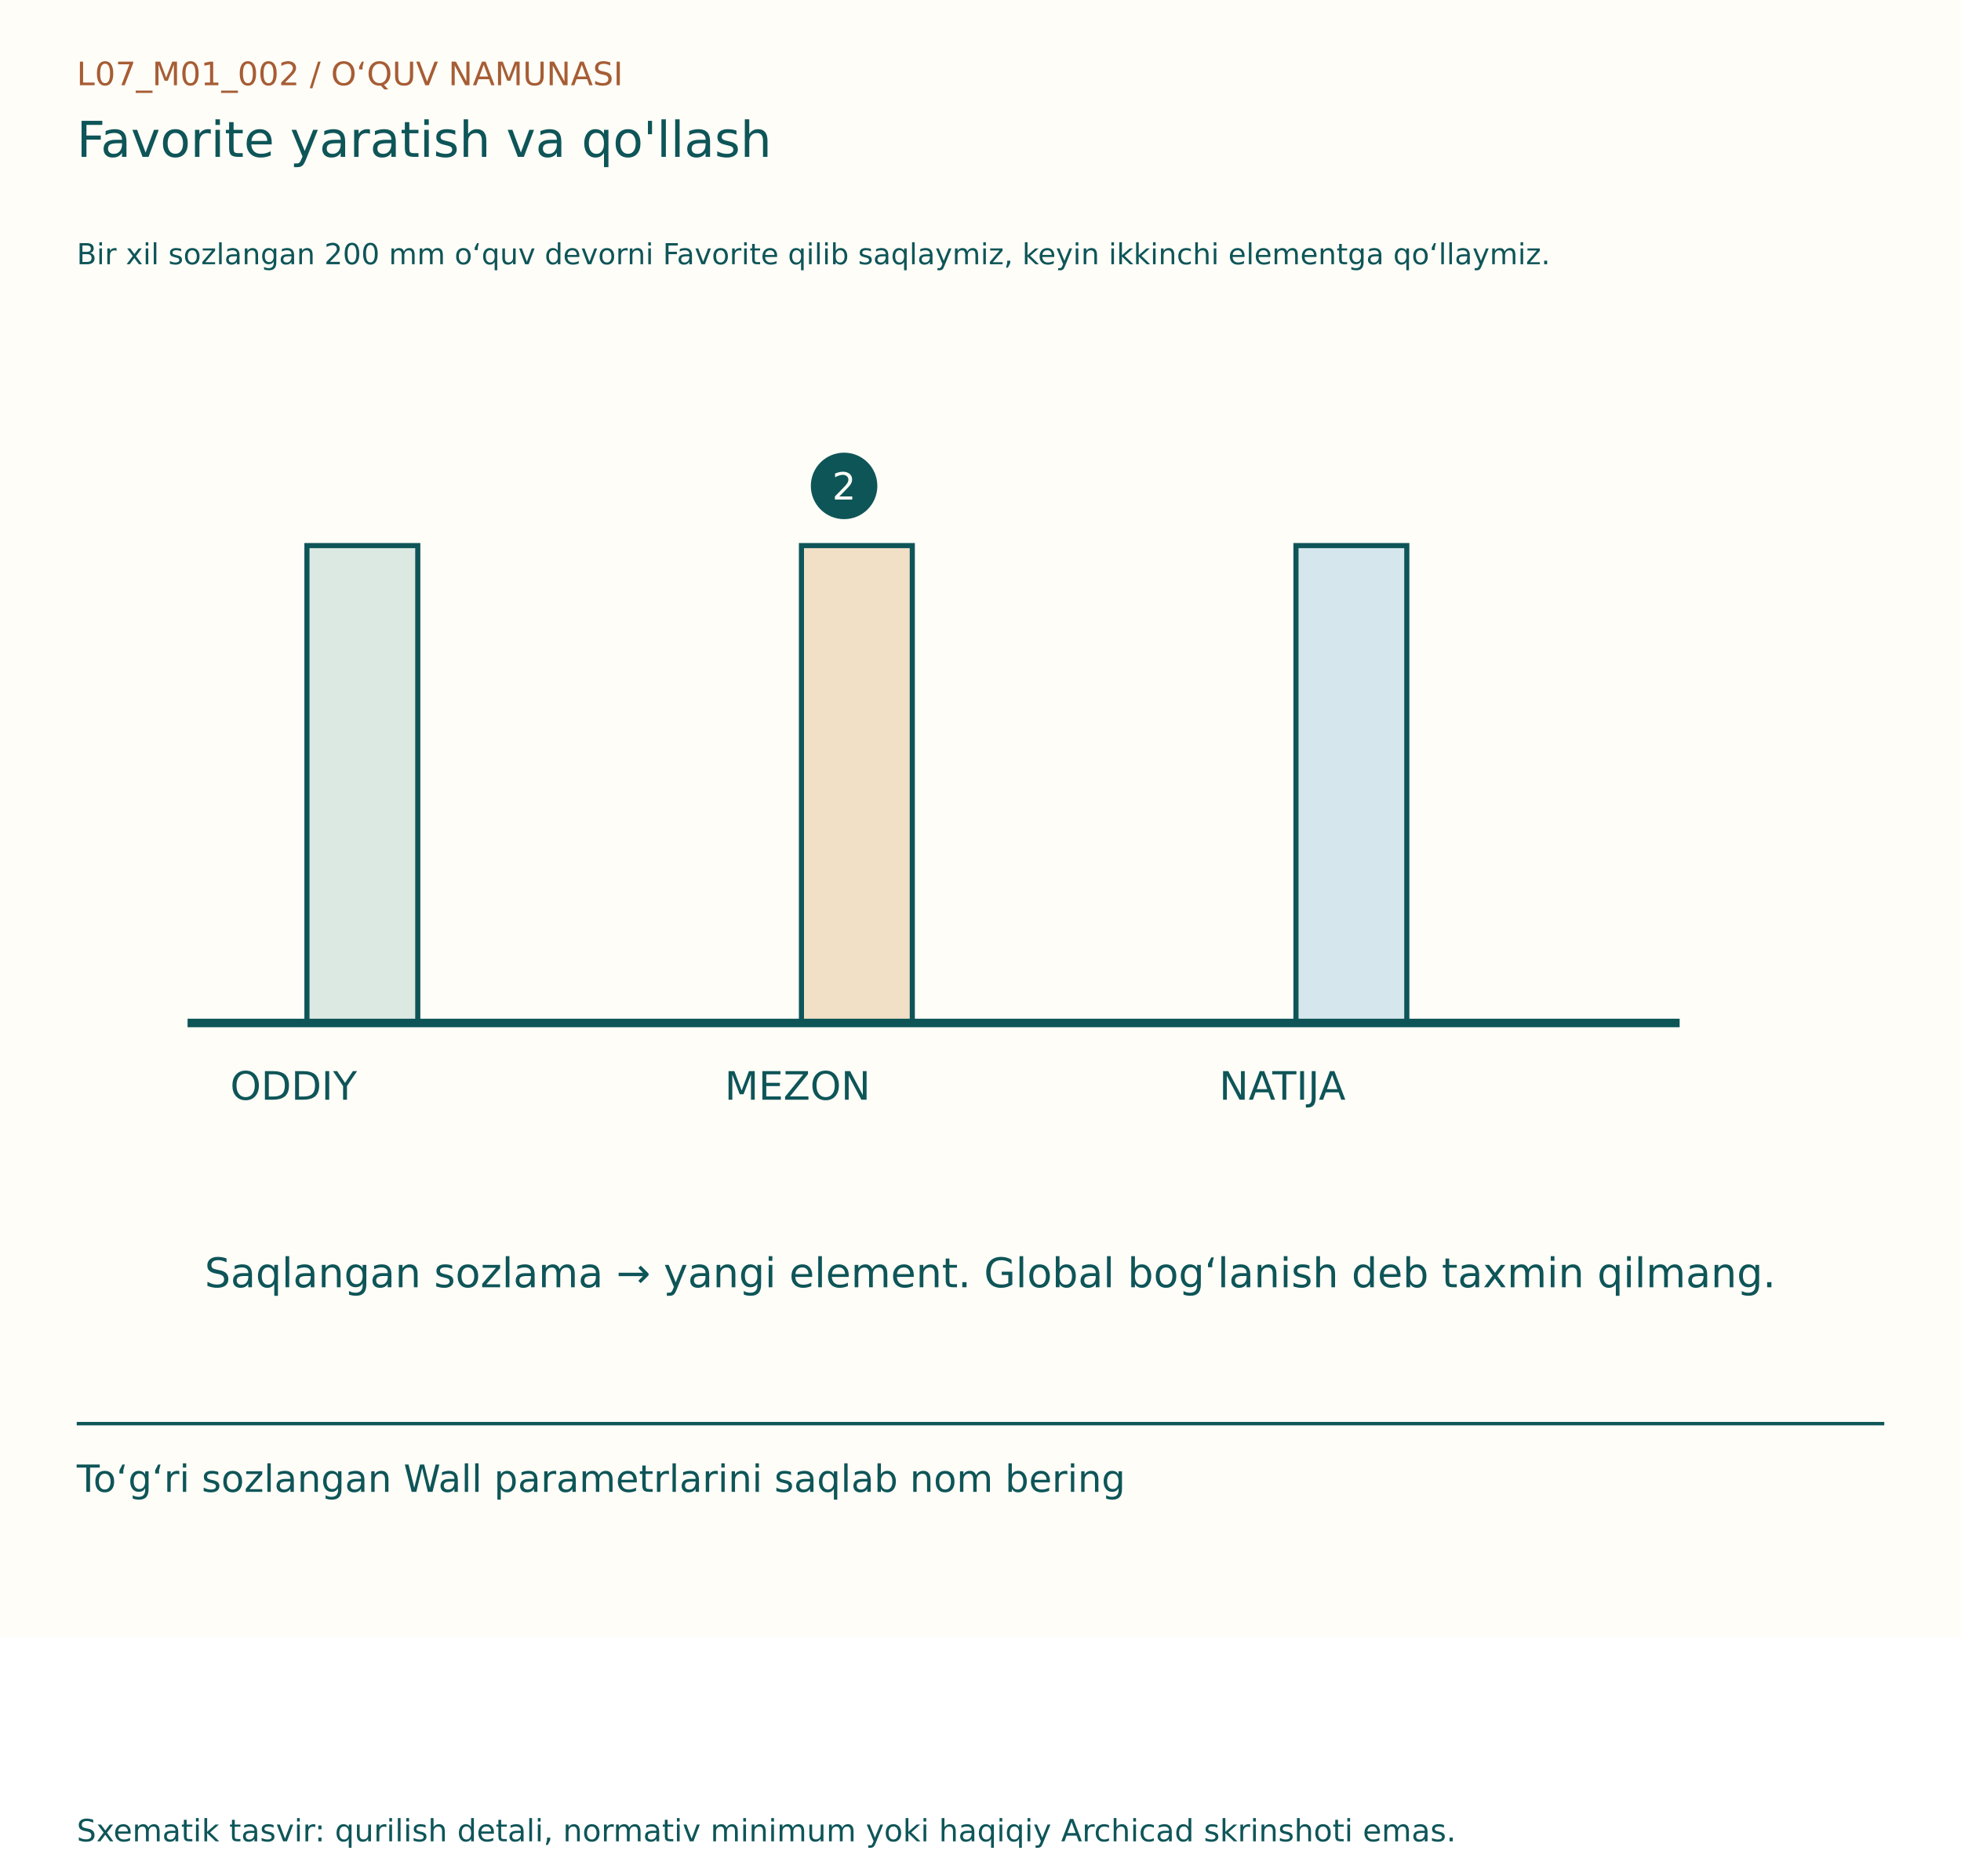
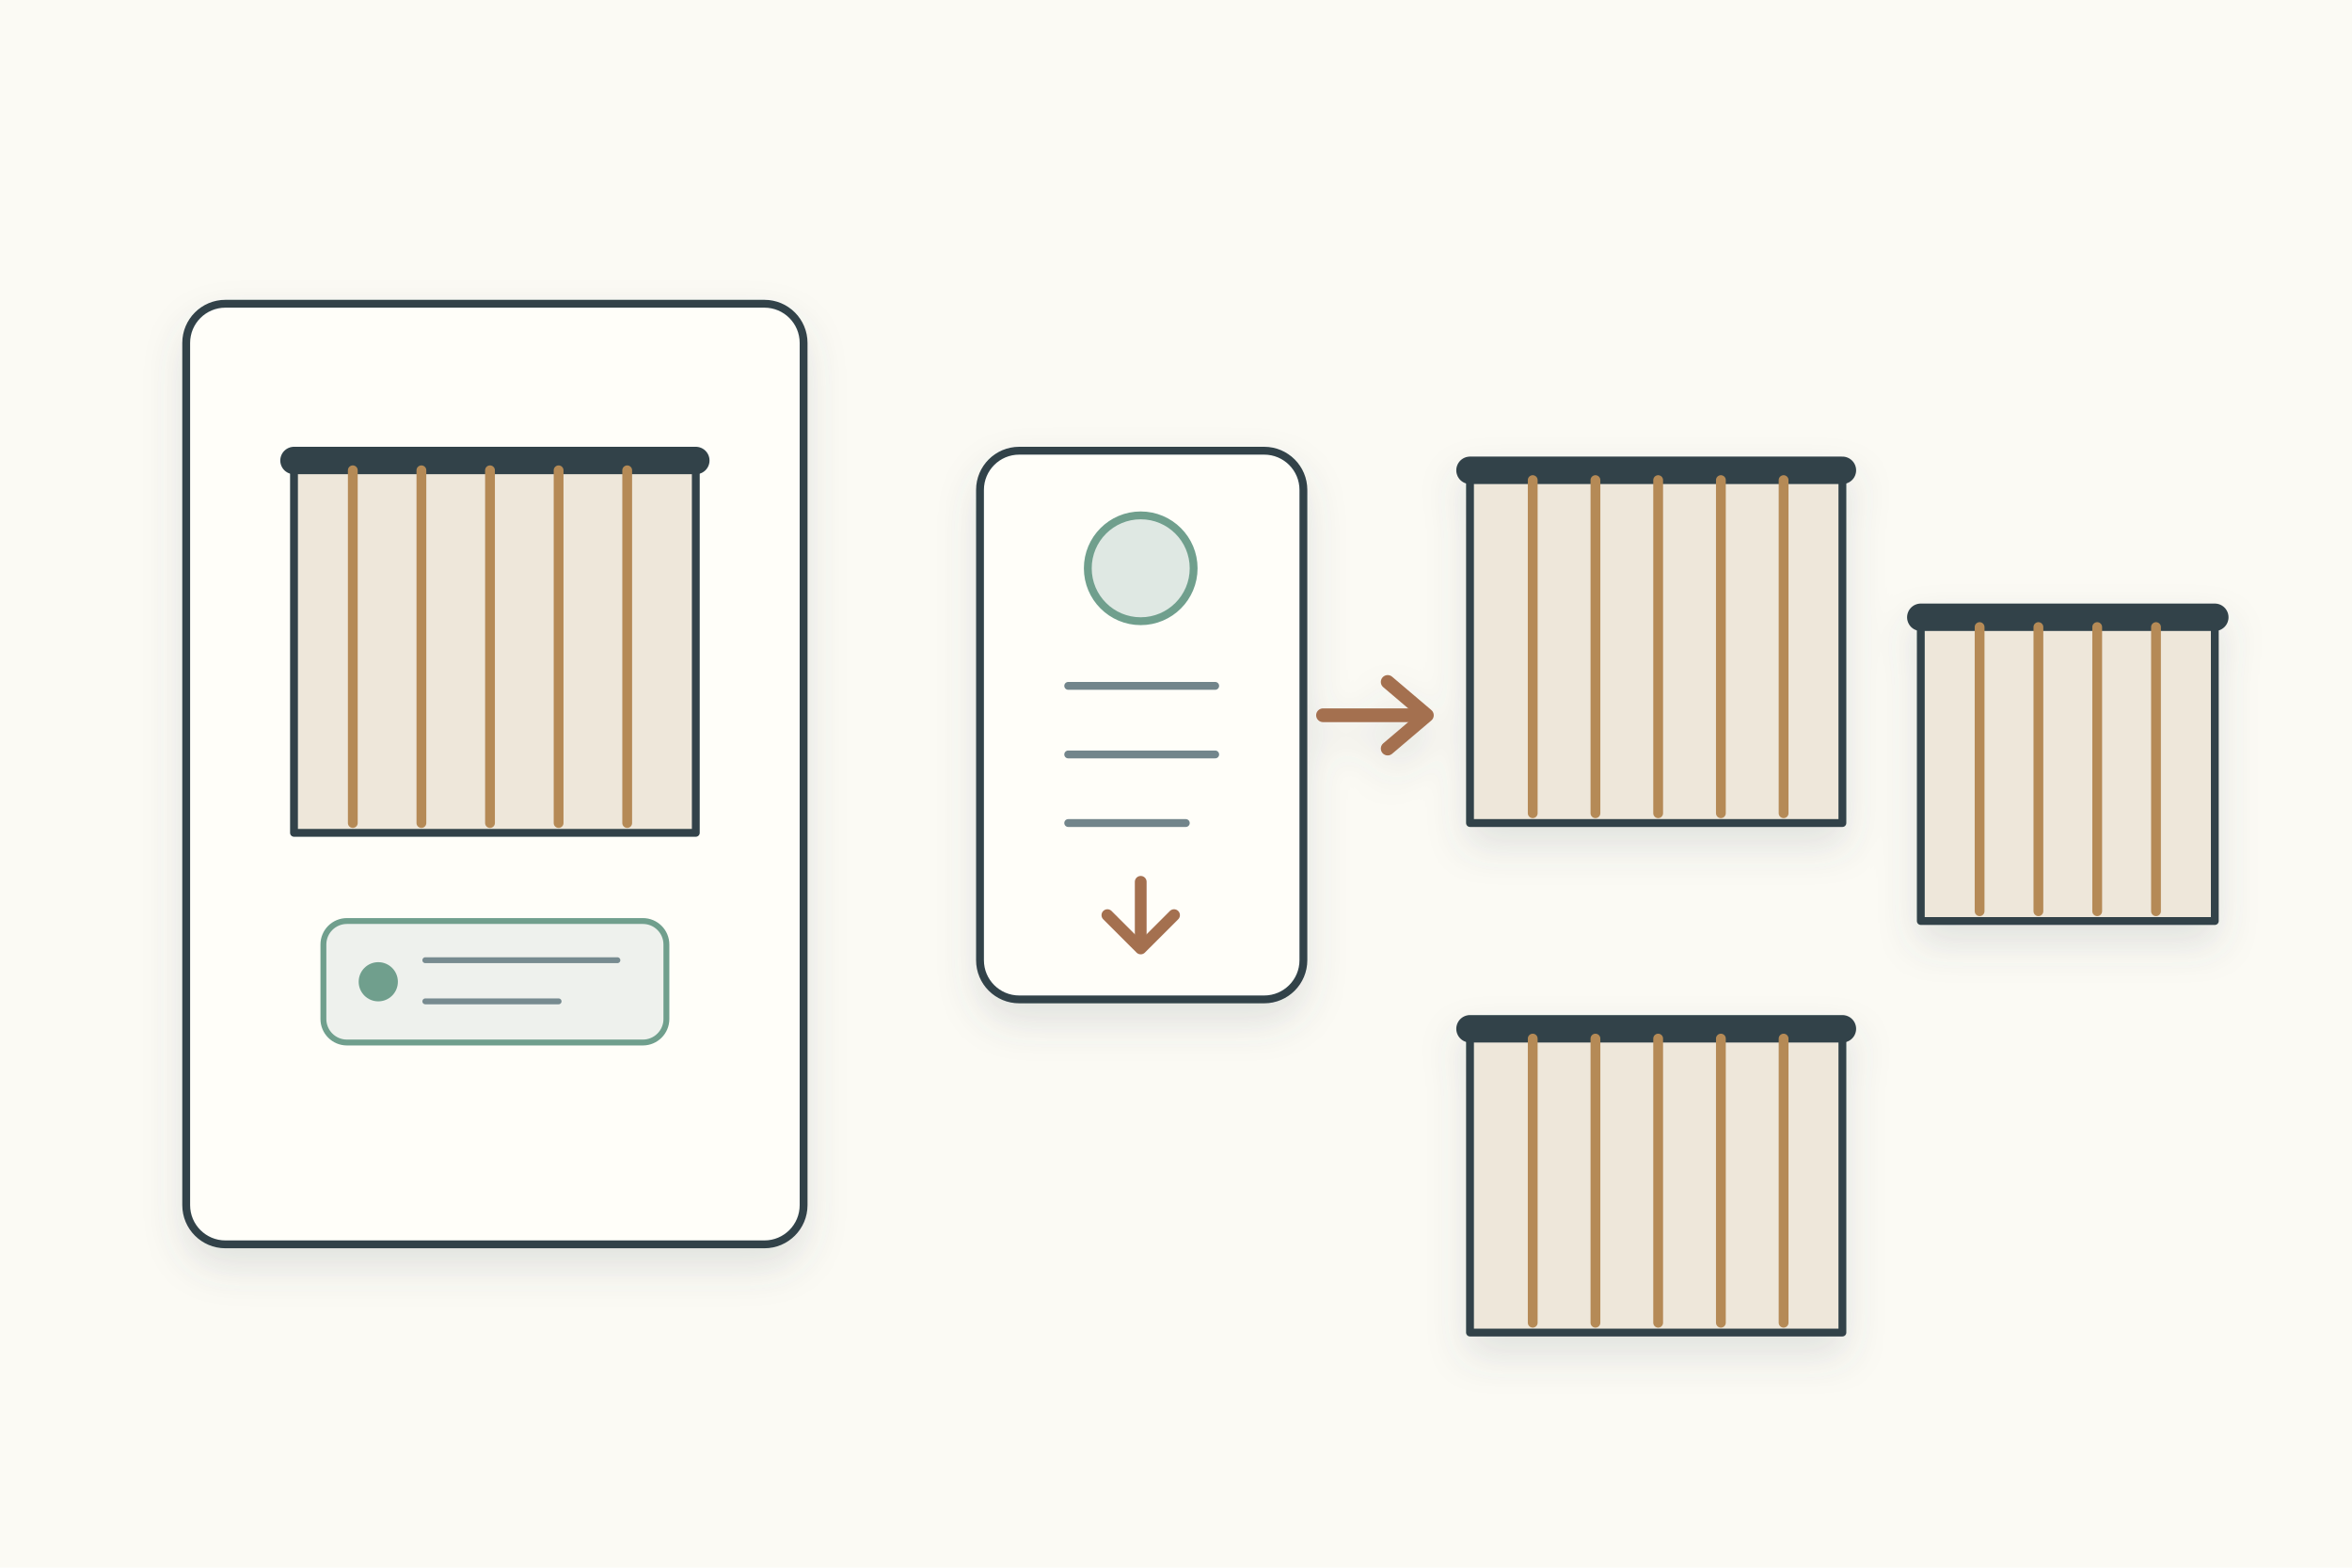
- <svg xmlns="http://www.w3.org/2000/svg" width="1150" height="1100" viewBox="0 0 1150 1100">
-   <rect width="1150" height="960" fill="#FFFDF7" />
-   <g font-family="DejaVu Sans, Segoe UI, sans-serif">
-     <text x="45" y="50" font-size="19" fill="#A65D35">L07_M01_002  /  O‘QUV NAMUNASI</text>
-     <text x="45" y="92" font-size="29" fill="#0E5558">Favorite yaratish va qo'llash</text>
-     <text x="45" y="155" font-size="17" fill="#0E5558">Bir xil sozlangan 200 mm o‘quv devorni Favorite qilib saqlaymiz, keyin ikkinchi elementga qo‘llaymiz.</text>
-     <g transform="translate(0,80)">
-       <rect x="180" y="240" width="65" height="280" fill="#DBE9E2" stroke="#0E5558" stroke-width="3" />
-       <text x="135" y="565" font-size="23" fill="#0E5558">ODDIY</text>
-       <rect x="470" y="240" width="65" height="280" fill="#F1DFC6" stroke="#0E5558" stroke-width="3" />
-       <text x="425" y="565" font-size="23" fill="#0E5558">MEZON</text>
-       <rect x="760" y="240" width="65" height="280" fill="#D5E7ED" stroke="#0E5558" stroke-width="3" />
-       <text x="715" y="565" font-size="23" fill="#0E5558">NATIJA</text>
-       <line x1="110" y1="520" x2="985" y2="520" stroke="#0E5558" stroke-width="5" />
-       <circle cx="495" cy="205" r="18" fill="#0E5558" stroke="#0E5558" stroke-width="3" />
-       <text x="488" y="213" font-size="22" fill="#FFFDF7">2</text>
-       <text x="120" y="675" font-size="24" fill="#0E5558">Saqlangan sozlama → yangi element. Global bog‘lanish deb taxmin qilmang.</text>
+ <svg xmlns="http://www.w3.org/2000/svg" width="1200" height="800" viewBox="0 0 1200 800">
+   <rect width="1200" height="800" fill="#fbfaf4" />
+   <defs>
+     <filter id="s">
+       <feDropShadow dx="0" dy="10" stdDeviation="10" flood-color="#53636a" flood-opacity=".15" />
+     </filter>
+   </defs>
+   <g stroke="#31434a" stroke-width="4" stroke-linecap="round" stroke-linejoin="round" filter="url(#s)">
+     <g transform="translate(95 155)">
+       <rect width="315" height="480" rx="20" fill="#fffef9" />
+       <rect x="55" y="80" width="205" height="190" fill="#eee7da" />
+       <path d="M55 80 H260" stroke-width="14" />
+       <path d="M85 85 V265 M120 85 V265 M155 85 V265 M190 85 V265 M225 85 V265" stroke="#b58a57" stroke-width="5" />
+       <rect x="70" y="315" width="175" height="62" rx="12" fill="#eef1ed" stroke="#6f9f8d" stroke-width="3" />
+       <circle cx="98" cy="346" r="10" fill="#6f9f8d" stroke="none" />
+       <path d="M122 335 H220 M122 356 H190" stroke="#778b90" stroke-width="3" />
    </g>
-     <line x1="45" y1="835" x2="1105" y2="835" stroke="#0E5558" stroke-width="2" />
-     <text x="45" y="875" font-size="22" fill="#0E5558">To‘g‘ri sozlangan Wall parametrlarini saqlab nom bering</text>
-     <text x="45" y="1080" font-size="18" fill="#0E5558">Sxematik tasvir: qurilish detali, normativ minimum yoki haqiqiy Archicad skrinshoti emas.</text>
+     <g transform="translate(500 230)">
+       <rect width="165" height="280" rx="20" fill="#fffef9" />
+       <circle cx="82" cy="60" r="27" fill="#dfe8e3" stroke="#6f9f8d" />
+       <path d="M45 120 H120 M45 155 H120 M45 190 H105" stroke="#72858b" />
+       <path d="M82 220 V250" stroke="#a46f50" stroke-width="6" />
+       <path d="M65 237 l17 17 17-17" fill="none" stroke="#a46f50" stroke-width="6" />
+     </g>
+     <g transform="translate(750 160)">
+       <rect x="0" y="80" width="190" height="180" fill="#eee7da" />
+       <path d="M0 80 H190" stroke-width="14" />
+       <path d="M32 85 V255 M64 85 V255 M96 85 V255 M128 85 V255 M160 85 V255" stroke="#b58a57" stroke-width="5" />
+       <g transform="translate(0 305)">
+         <rect x="0" y="60" width="190" height="155" fill="#eee7da" />
+         <path d="M0 60 H190" stroke-width="14" />
+         <path d="M32 65 V210 M64 65 V210 M96 65 V210 M128 65 V210 M160 65 V210" stroke="#b58a57" stroke-width="5" />
+       </g>
+       <g transform="translate(230 95)">
+         <rect x="0" y="60" width="150" height="155" fill="#eee7da" />
+         <path d="M0 60 H150" stroke-width="14" />
+         <path d="M30 65 V210 M60 65 V210 M90 65 V210 M120 65 V210" stroke="#b58a57" stroke-width="5" />
+       </g>
+     </g>
+     <path d="M675 365 H725" stroke="#a46f50" stroke-width="7" />
+     <path d="M708 348 l20 17 -20 17" fill="none" stroke="#a46f50" stroke-width="7" />
  </g>
</svg>
